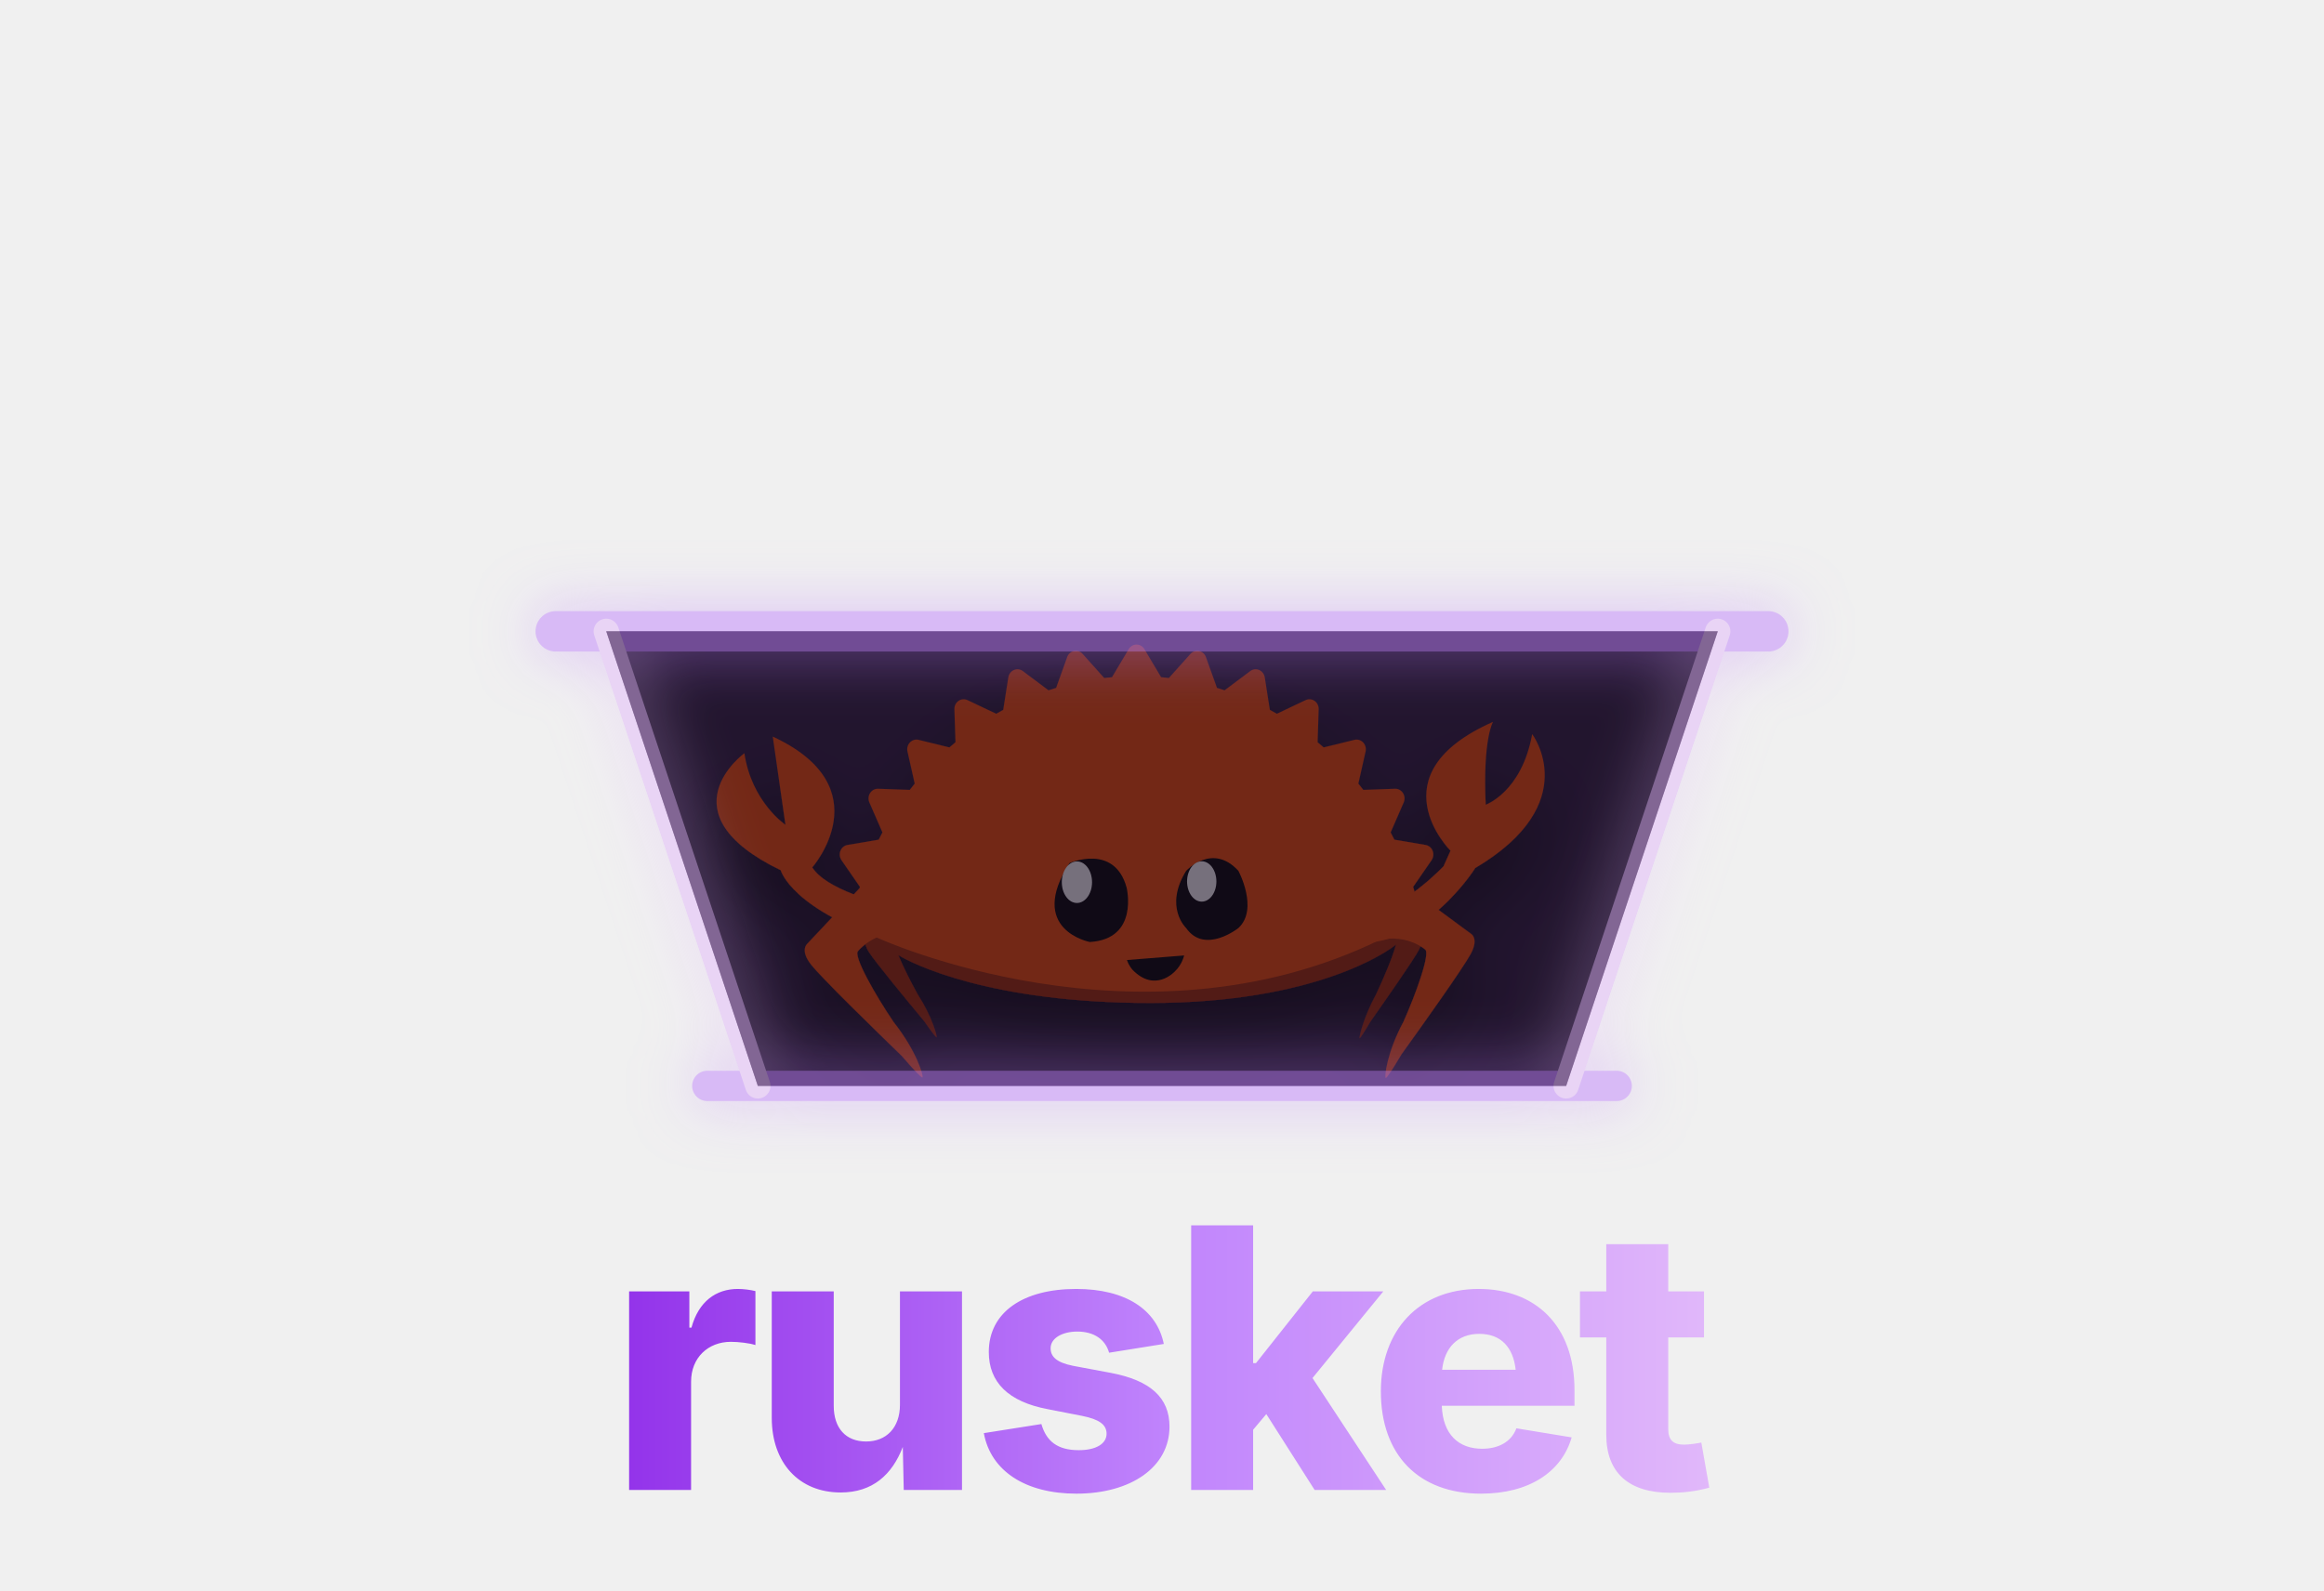
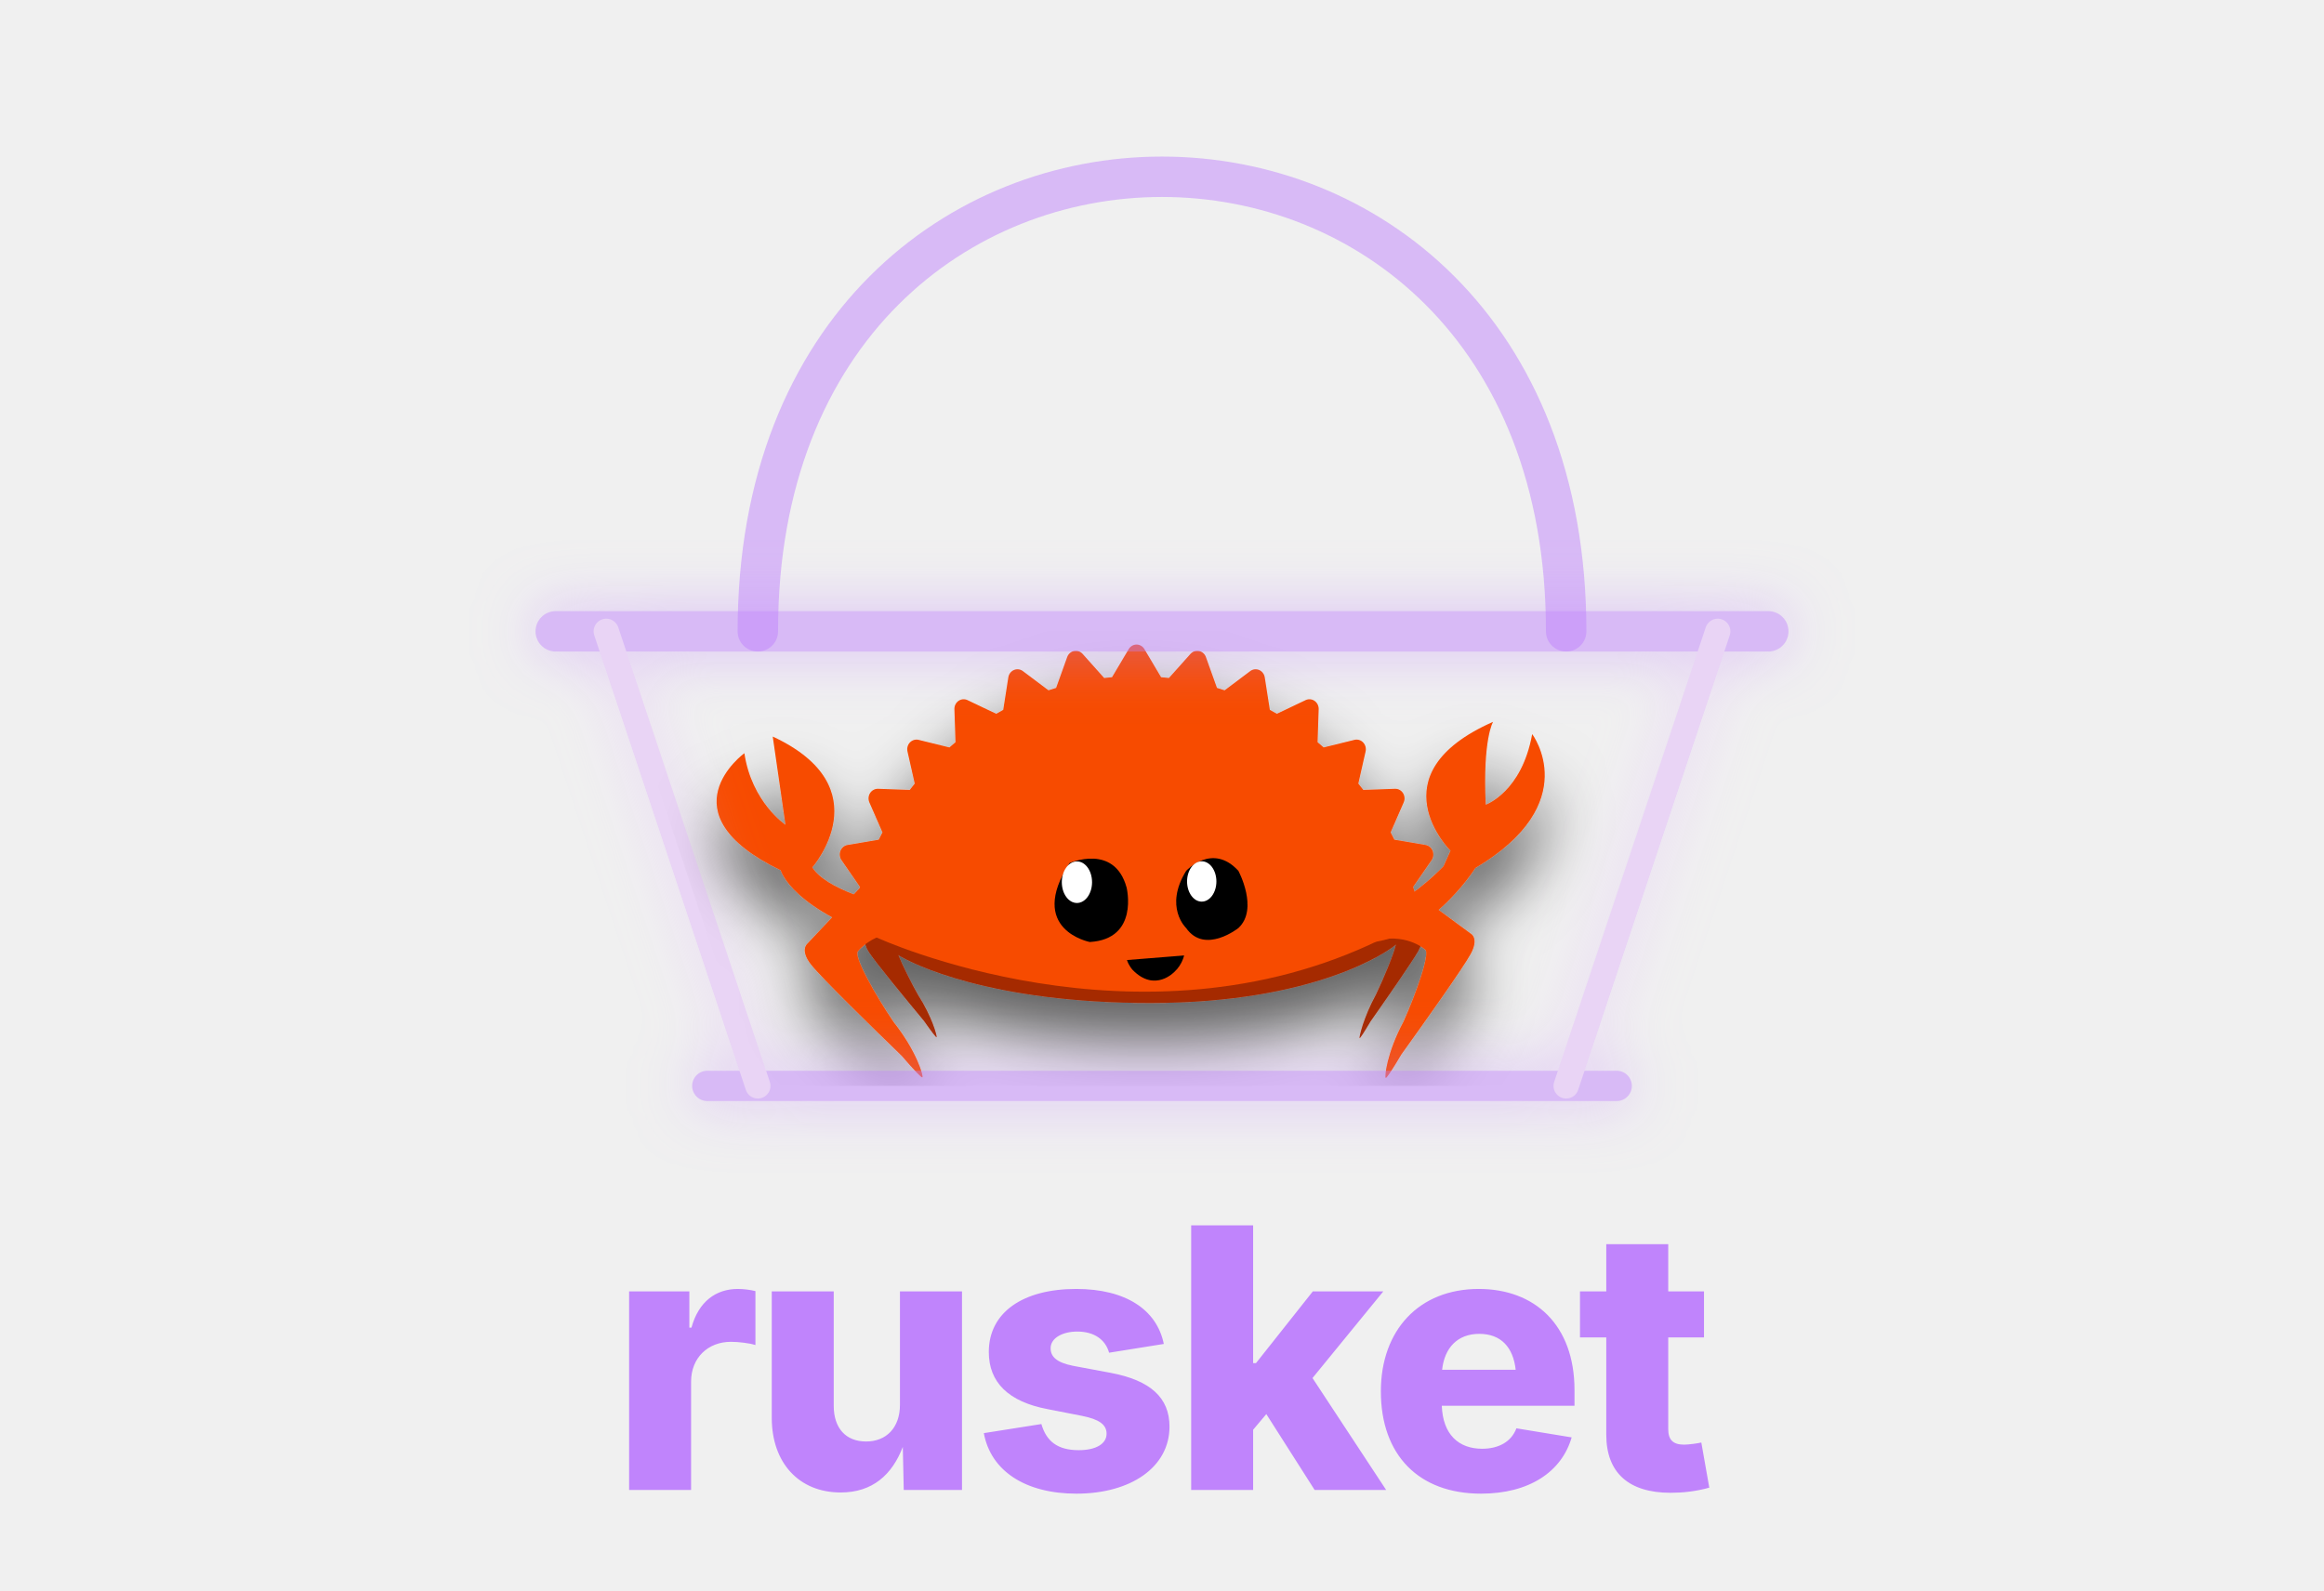
<svg xmlns="http://www.w3.org/2000/svg" viewBox="0 75 460 315" width="100%" height="100%">
  <defs>
-     <linearGradient id="textGrad" x1="0%" y1="0%" x2="200%" y2="0%">
-       <stop offset="0%" stop-color="#9333EA" />
-       <stop offset="25%" stop-color="#C084FC" />
-       <stop offset="50%" stop-color="#E1B8FA" />
-       <stop offset="75%" stop-color="#C084FC" />
-       <stop offset="100%" stop-color="#9333EA" />
-       <animate attributeName="x1" values="0%;-100%" dur="4s" repeatCount="indefinite" />
-       <animate attributeName="x2" values="200%;100%" dur="4s" repeatCount="indefinite" />
-     </linearGradient>
    <filter id="glow" x="-20%" y="-20%" width="140%" height="140%">
      <feGaussianBlur stdDeviation="6" result="blur" />
      <feMerge>
        <feMergeNode in="blur" />
        <feMergeNode in="SourceGraphic" />
      </feMerge>
    </filter>
    <filter id="shadow" x="-50%" y="-50%" width="200%" height="200%">
      <feDropShadow dx="0" dy="8" stdDeviation="6" flood-color="#000000" flood-opacity="0.6" />
    </filter>
    <clipPath id="basketInsideClip">
      <polygon points="120,200 150,290 310,290 340,200" />
    </clipPath>
  </defs>
  <style>
    .bg { fill: #1A1124; rx: 36px; }
    
    .title {
      font-family: 'Inter', system-ui, -apple-system, sans-serif;
      font-weight: 800;
      font-size: 72px;
-       fill: url(#textGrad);
+       fill: #C084FC;
      letter-spacing: -2px;
    }

    /* Animations */
    
    /* Ferris bobbing inside basket */
    .ferris {
      animation: bobble 3s infinite ease-in-out;
      transform-origin: 230px 150px;
    }

    /* Basket glowing */
    .basket-glow {
      animation: pulseGlow 4s infinite alternate ease-in-out;
    }

    @keyframes bobble {
      0% { transform: translateY(0px) rotate(0deg); }
      50% { transform: translateY(-8px) rotate(1deg); }
      100% { transform: translateY(0px) rotate(0deg); }
    }

    @keyframes pulseGlow {
      0% { stroke: #9333EA; }
      100% { stroke: #C084FC; filter: drop-shadow(0 0 8px #C084FC); }
    }
  </style>
-   <path d="M 150 200 C 150 80, 310 80, 310 200" fill="none" class="basket-glow" stroke-width="8" stroke-linecap="round" />
-   <polygon points="120,200 150,290 310,290 340,200" fill="#2D1B3D" />
+   <path d="M 150 200 C 150 80, 310 80, 310 200" fill="none" stroke="#C084FC" opacity="0.5" stroke-width="8" stroke-linecap="round" />
+   <polygon points="120,200 150,290 310,290 340,200" fill="none" />
  <g clip-path="url(#basketInsideClip)">
    <g class="ferris" filter="url(#shadow)">
      <g transform="translate(140, 190) scale(0.14)">
        <g transform="matrix(1,0,0,1,1009.4,506.362)">
          <path d="M0,-7.203L-12.072,-32.209C-12.009,-33.156 -11.961,-34.107 -11.961,-35.062C-11.961,-63.408 -41.439,-89.533 -91.03,-110.451L-91.03,-93.058C-95.866,-94.977 -100.901,-96.845 -106.147,-98.651L-106.147,-106.759C-177.021,-132.319 -282.53,-148.537 -400.388,-148.537C-503.361,-148.537 -596.917,-136.157 -666.179,-115.983L-666.179,-87.737L-666.181,-87.737L-666.181,-121.925C-737.141,-99.375 -781.135,-68.048 -781.135,-33.41C-781.135,-27.95 -780.034,-22.572 -777.918,-17.297L-785.146,-4.43C-785.146,-4.43 -790.938,3.082 -780.74,18.932C-771.746,32.909 -726.692,87.617 -702.913,116.267C-692.699,130.954 -685.772,140.001 -685.167,139.126C-684.212,137.74 -691.518,110.165 -711.802,78.703C-721.268,61.808 -732.57,39.42 -739.356,22.884C-720.414,34.874 -609.126,90.913 -382.124,90.685C-150.13,90.453 -47.009,17.834 -35.691,7.948C-39.646,23.837 -53.159,55.981 -63.936,78.586C-81.642,110.917 -88.056,139.064 -87.232,140.456C-86.708,141.334 -80.667,132.015 -71.756,116.913C-51.025,87.37 -11.739,30.974 -3.889,16.608C5.007,0.323 0,-7.203 0,-7.203" style="fill:rgb(165,43,0);fill-rule:nonzero;" />
        </g>
        <g transform="matrix(1,0,0,1,1079.49,294.885)">
          <path d="M0,204.135L-79.343,145.689C-80.088,143.089 -80.833,140.488 -81.603,137.908L-55.541,100.154C-52.881,96.314 -52.345,91.322 -54.072,86.943C-55.803,82.585 -59.587,79.461 -64.062,78.696L-108.128,71.217C-109.837,67.732 -111.626,64.301 -113.422,60.898L-94.907,18.51C-93.004,14.193 -93.402,9.175 -95.929,5.256C-98.446,1.319 -102.715,-0.981 -107.267,-0.802L-151.991,0.823C-154.306,-2.193 -156.658,-5.18 -159.058,-8.114L-148.78,-53.546C-147.738,-58.158 -149.054,-62.989 -152.267,-66.34C-155.462,-69.679 -160.105,-71.062 -164.52,-69.979L-208.082,-59.27C-210.902,-61.763 -213.77,-64.223 -216.67,-66.635L-215.103,-113.276C-214.935,-117.997 -217.136,-122.484 -220.915,-125.105C-224.692,-127.741 -229.485,-128.137 -233.616,-126.179L-274.254,-106.858C-277.527,-108.736 -280.819,-110.595 -284.146,-112.395L-291.327,-158.356C-292.056,-163.012 -295.051,-166.968 -299.246,-168.774C-303.431,-170.591 -308.222,-170.002 -311.894,-167.238L-348.126,-140.053C-351.695,-141.238 -355.279,-142.373 -358.905,-143.46L-374.522,-187.045C-376.11,-191.488 -379.772,-194.751 -384.238,-195.669C-388.688,-196.578 -393.266,-195.037 -396.352,-191.589L-426.851,-157.47C-430.536,-157.893 -434.228,-158.28 -437.927,-158.601L-461.476,-198.277C-463.86,-202.295 -468.073,-204.741 -472.615,-204.741C-477.144,-204.741 -481.365,-202.295 -483.733,-198.277L-507.288,-158.601C-510.989,-158.28 -514.696,-157.893 -518.376,-157.47L-548.875,-191.589C-551.965,-195.037 -556.559,-196.578 -560.997,-195.669C-565.457,-194.739 -569.125,-191.488 -570.704,-187.045L-586.333,-143.46C-589.954,-142.373 -593.538,-141.23 -597.113,-140.053L-633.333,-167.238C-637.016,-170.012 -641.811,-170.599 -646.001,-168.774C-650.182,-166.968 -653.189,-163.012 -653.914,-158.356L-661.1,-112.395C-664.422,-110.595 -667.714,-108.746 -670.995,-106.858L-711.629,-126.179C-715.756,-128.145 -720.574,-127.741 -724.333,-125.105C-728.106,-122.484 -730.313,-117.997 -730.143,-113.276L-728.581,-66.635C-731.475,-64.223 -734.337,-61.763 -737.172,-59.27L-780.726,-69.979C-785.149,-71.053 -789.788,-69.679 -792.991,-66.34C-796.212,-62.989 -797.517,-58.158 -796.482,-53.546L-786.225,-8.114C-788.603,-5.169 -790.958,-2.193 -793.267,0.823L-837.991,-0.802C-842.504,-0.937 -846.812,1.319 -849.334,5.256C-851.861,9.175 -852.244,14.193 -850.363,18.51L-831.835,60.898C-833.634,64.301 -835.421,67.732 -837.144,71.217L-881.207,78.696C-885.686,79.45 -889.459,82.572 -891.201,86.943C-892.929,91.322 -892.368,96.314 -889.727,100.154L-863.661,137.908C-863.862,138.575 -864.048,139.247 -864.248,139.916L-937.944,218.201C-937.944,218.201 -949.24,227.052 -932.797,247.855C-918.297,266.206 -843.846,338.951 -804.526,377.06C-787.92,396.408 -776.542,408.389 -775.354,407.353C-773.478,405.708 -783.326,370.506 -816.036,329.204C-841.252,292.148 -873.977,235.155 -866.303,228.586C-866.303,228.586 -857.574,217.505 -840.061,209.529C-839.42,210.041 -840.723,209.022 -840.061,209.529C-840.061,209.529 -470.466,380.02 -127.632,212.413C-88.468,205.388 -64.759,226.368 -64.759,226.368C-56.583,231.108 -77.755,289.712 -95.166,328.505C-118.845,372.555 -122.317,406.927 -120.31,408.119C-119.042,408.876 -110.427,395.766 -98.138,374.902C-67.814,332.649 -10.492,252.1 0,232.534C11.895,210.352 0,204.135 0,204.135" style="fill:rgb(247,76,0);fill-rule:nonzero;" />
        </g>
        <g transform="matrix(1,0,0,1,917.896,244.679)">
          <path d="M0,232.466C0,232.466 53.179,230 123.032,159.004L132.93,137.025C132.93,137.025 24.513,29.177 193.048,-45.266C193.048,-45.266 178.293,-21.154 182.622,72.006C182.622,72.006 233.437,54.357 248.336,-27.934C248.336,-27.934 322.456,69.79 167.834,161.443C167.834,161.443 95.294,277.732 -6.971,266.593L0,232.466Z" style="fill:rgb(247,76,0);fill-rule:nonzero;" />
        </g>
        <g transform="matrix(1,0,0,1,676.997,488.361)">
          <path d="M0,-78.192C0,-78.192 36.935,-118.635 73.871,-78.192C73.871,-78.192 102.893,-24.265 73.871,2.695C73.871,2.695 26.384,40.443 0,2.695C0,2.695 -31.658,-26.964 0,-78.192" style="fill-rule:nonzero;" />
        </g>
        <g transform="matrix(1,0,0,1,719.761,425.169)">
          <path d="M0,0.004C0,15.75 -9.282,28.518 -20.732,28.518C-32.18,28.518 -41.462,15.75 -41.462,0.004C-41.462,-15.746 -32.18,-28.514 -20.732,-28.514C-9.282,-28.514 0,-15.746 0,0.004" style="fill:white;fill-rule:nonzero;" />
        </g>
        <g transform="matrix(1,0,0,1,512.148,482.736)">
          <path d="M0,-83.609C0,-83.609 63.355,-111.661 80.648,-49.047C80.648,-49.047 98.762,23.933 28.618,28.052C28.618,28.052 -60.826,10.824 0,-83.609" style="fill-rule:nonzero;" />
        </g>
        <g transform="matrix(1,0,0,1,543.968,426.204)">
          <path d="M0,0.002C0,16.241 -9.572,29.411 -21.381,29.411C-33.185,29.411 -42.76,16.241 -42.76,0.002C-42.76,-16.242 -33.185,-29.409 -21.381,-29.409C-9.572,-29.409 0,-16.242 0,0.002" style="fill:white;fill-rule:nonzero;" />
        </g>
        <g transform="matrix(1,0,0,1,593.317,576.574)">
          <path d="M0,-40.271L80.796,-46.755C80.796,-46.755 78.058,-33.749 67.517,-23.986C67.517,-23.986 39.727,6.484 7.844,-26.519C7.844,-26.519 2.627,-32.148 0,-40.271" style="fill-rule:nonzero;" />
        </g>
        <g transform="matrix(1,0,0,1,269.796,270.778)">
          <path d="M0,190.741C-0.667,190.741 -1.321,190.79 -1.973,190.842C-28.207,184.871 -101.946,165.657 -121.437,134.479C-121.437,134.479 -22.21,21.607 -177.297,-50.54L-159.24,74.338C-159.24,74.338 -207.049,42.389 -217.366,-27.008C-217.366,-27.008 -333.789,57.486 -165.982,138.466C-165.982,138.466 -150.762,195.653 -4.633,241.281L-4.526,240.846C-3.055,241.118 -1.549,241.281 0,241.281C13.808,241.281 25.003,229.969 25.003,216.01C25.003,202.054 13.808,190.741 0,190.741" style="fill:rgb(247,76,0);fill-rule:nonzero;" />
        </g>
      </g>
    </g>
  </g>
-   <polygon points="120,200 150,290 310,290 340,200" fill="#1A1124" opacity="0.6" />
+   <polygon points="120,200 150,290 310,290 340,200" fill="none" />
  <g filter="url(#glow)" opacity="0.5">
    <line x1="110" y1="200" x2="350" y2="200" stroke="#C084FC" stroke-width="8" stroke-linecap="round" />
    <line x1="140" y1="290" x2="320" y2="290" stroke="#C084FC" stroke-width="6" stroke-linecap="round" />
    <line x1="120" y1="200" x2="150" y2="290" stroke="#E1B8FA" stroke-width="5" stroke-linecap="round" />
    <line x1="340" y1="200" x2="310" y2="290" stroke="#E1B8FA" stroke-width="5" stroke-linecap="round" />
    <g class="basket-glow" stroke-width="3" stroke-linecap="round">
      <line x1="125" y1="220" x2="335" y2="220" />
      <line x1="130" y1="240" x2="330" y2="240" />
      <line x1="135" y1="260" x2="325" y2="260" />
      <line x1="165" y1="200" x2="185" y2="290" />
      <line x1="200" y1="200" x2="210" y2="290" />
      <line x1="230" y1="200" x2="230" y2="290" />
      <line x1="260" y1="200" x2="250" y2="290" />
      <line x1="295" y1="200" x2="275" y2="290" />
    </g>
  </g>
  <text x="230" y="370" text-anchor="middle" class="title">rusket</text>
</svg>
